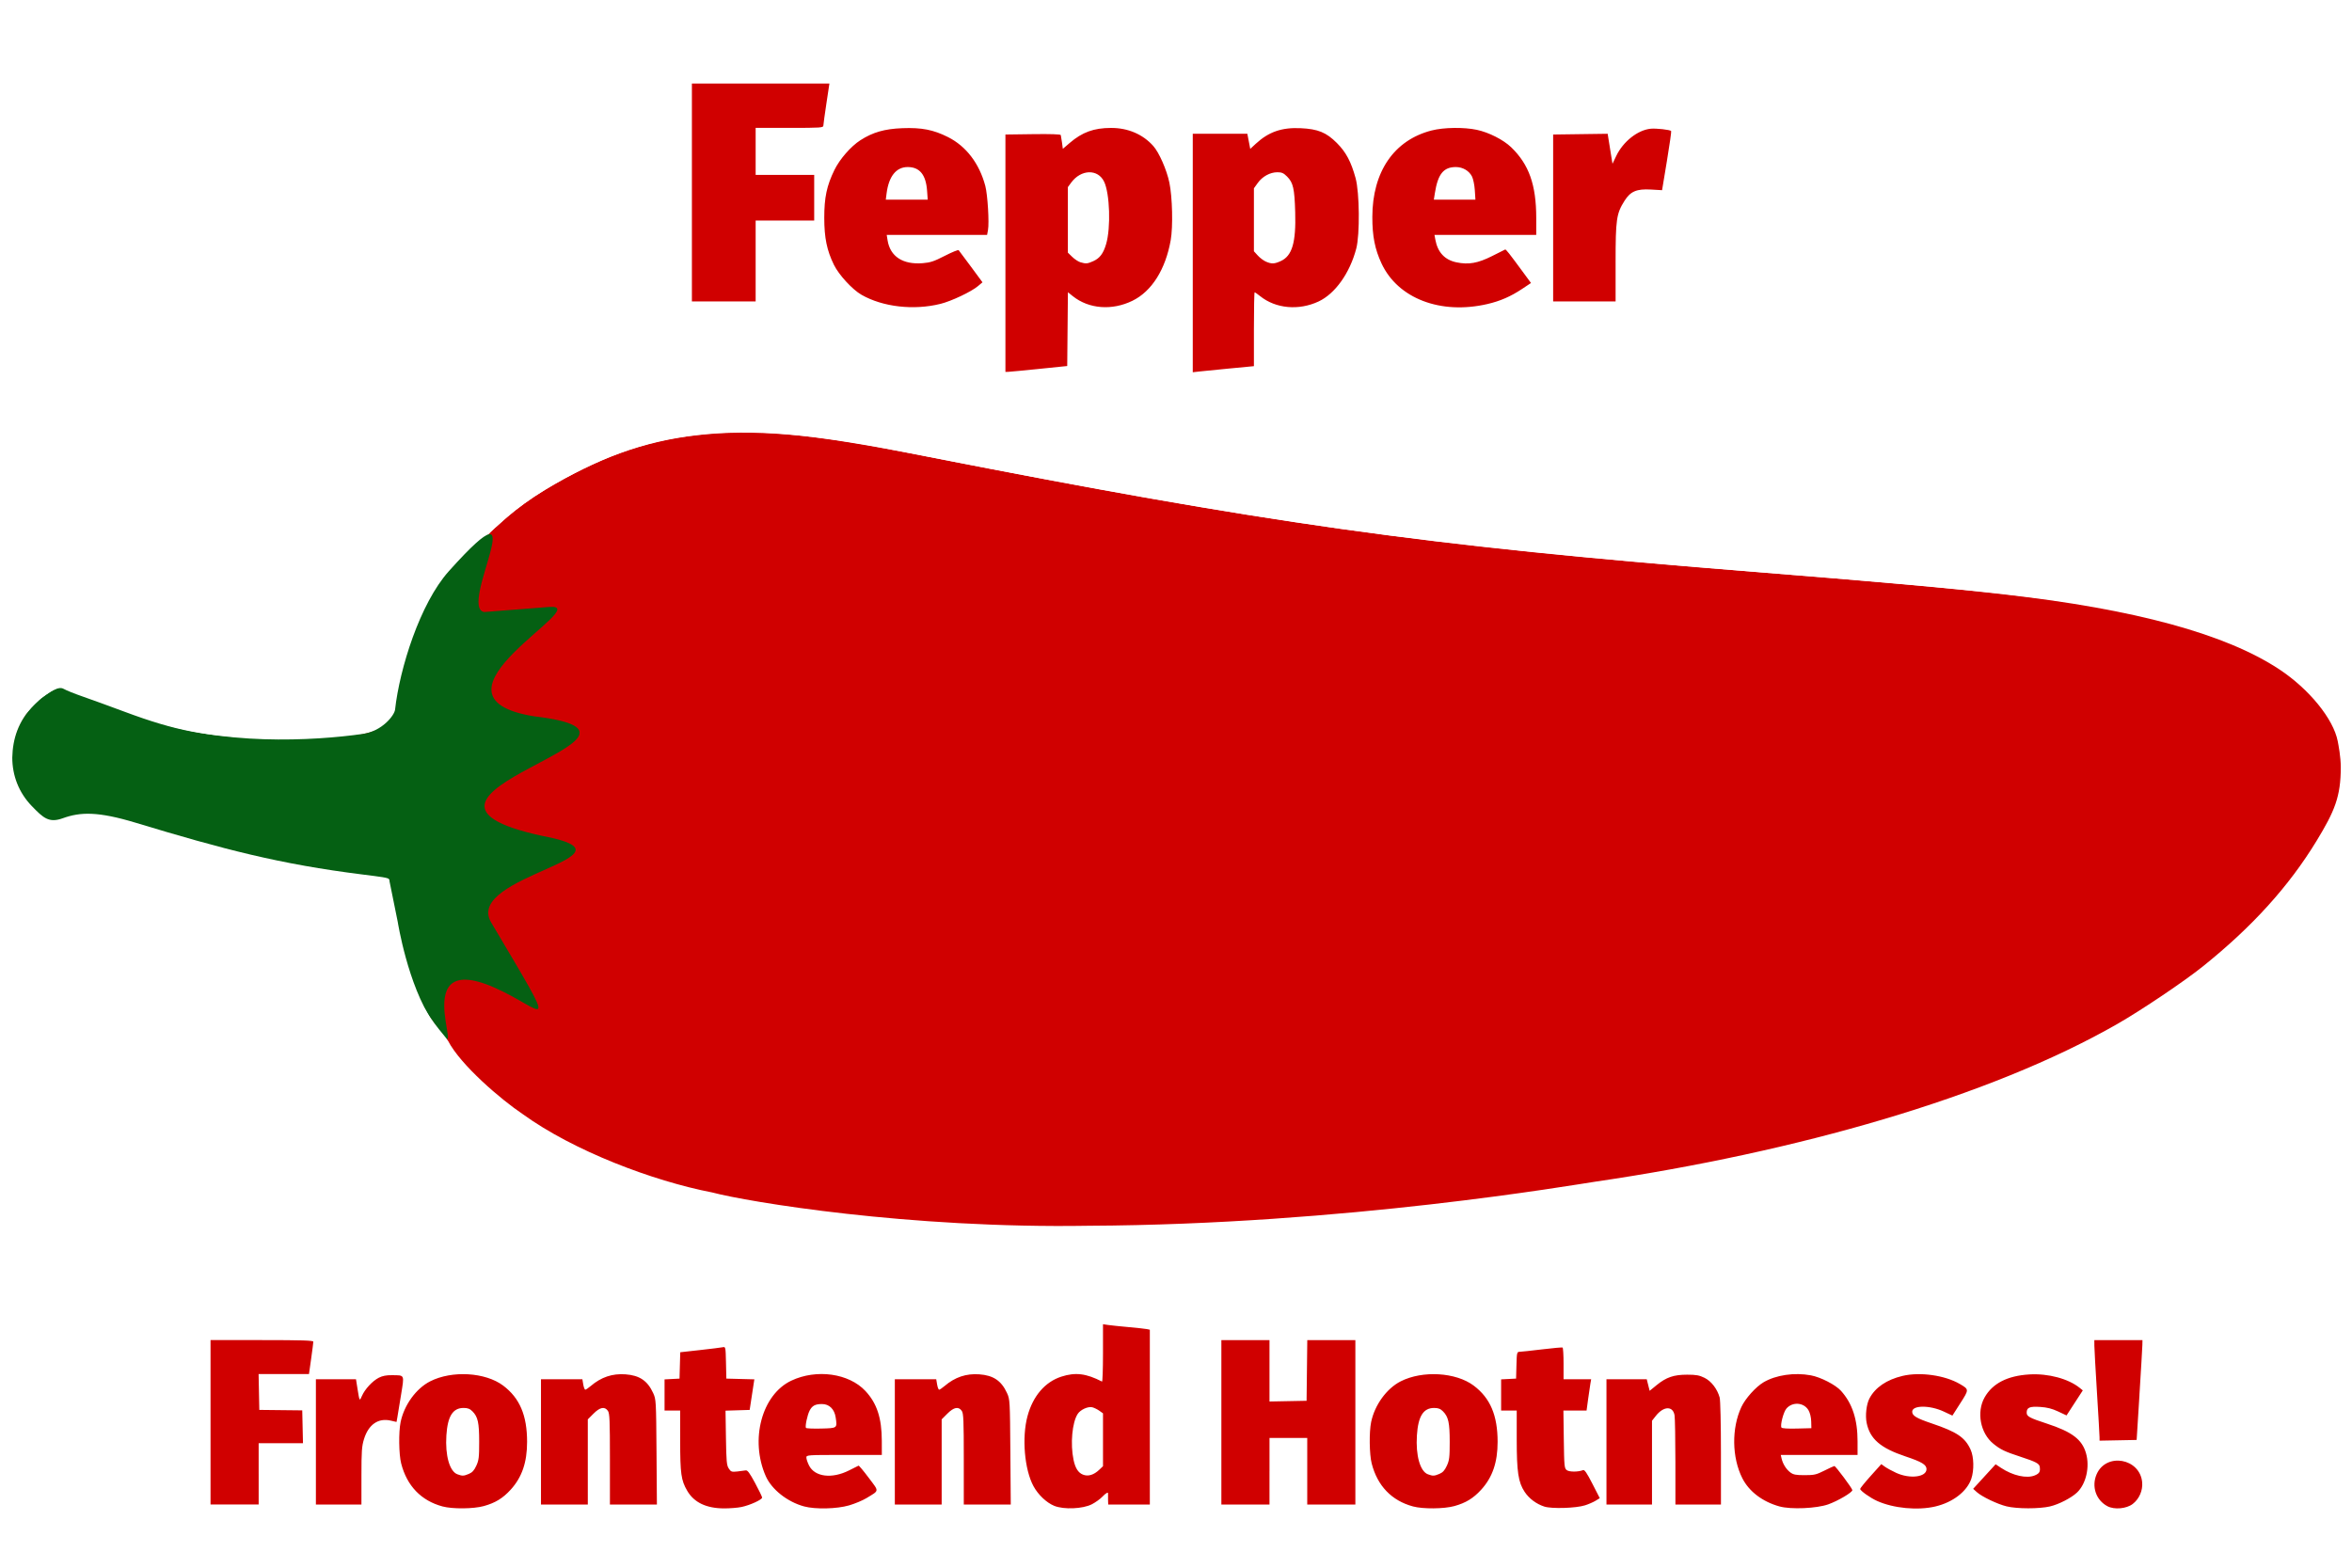
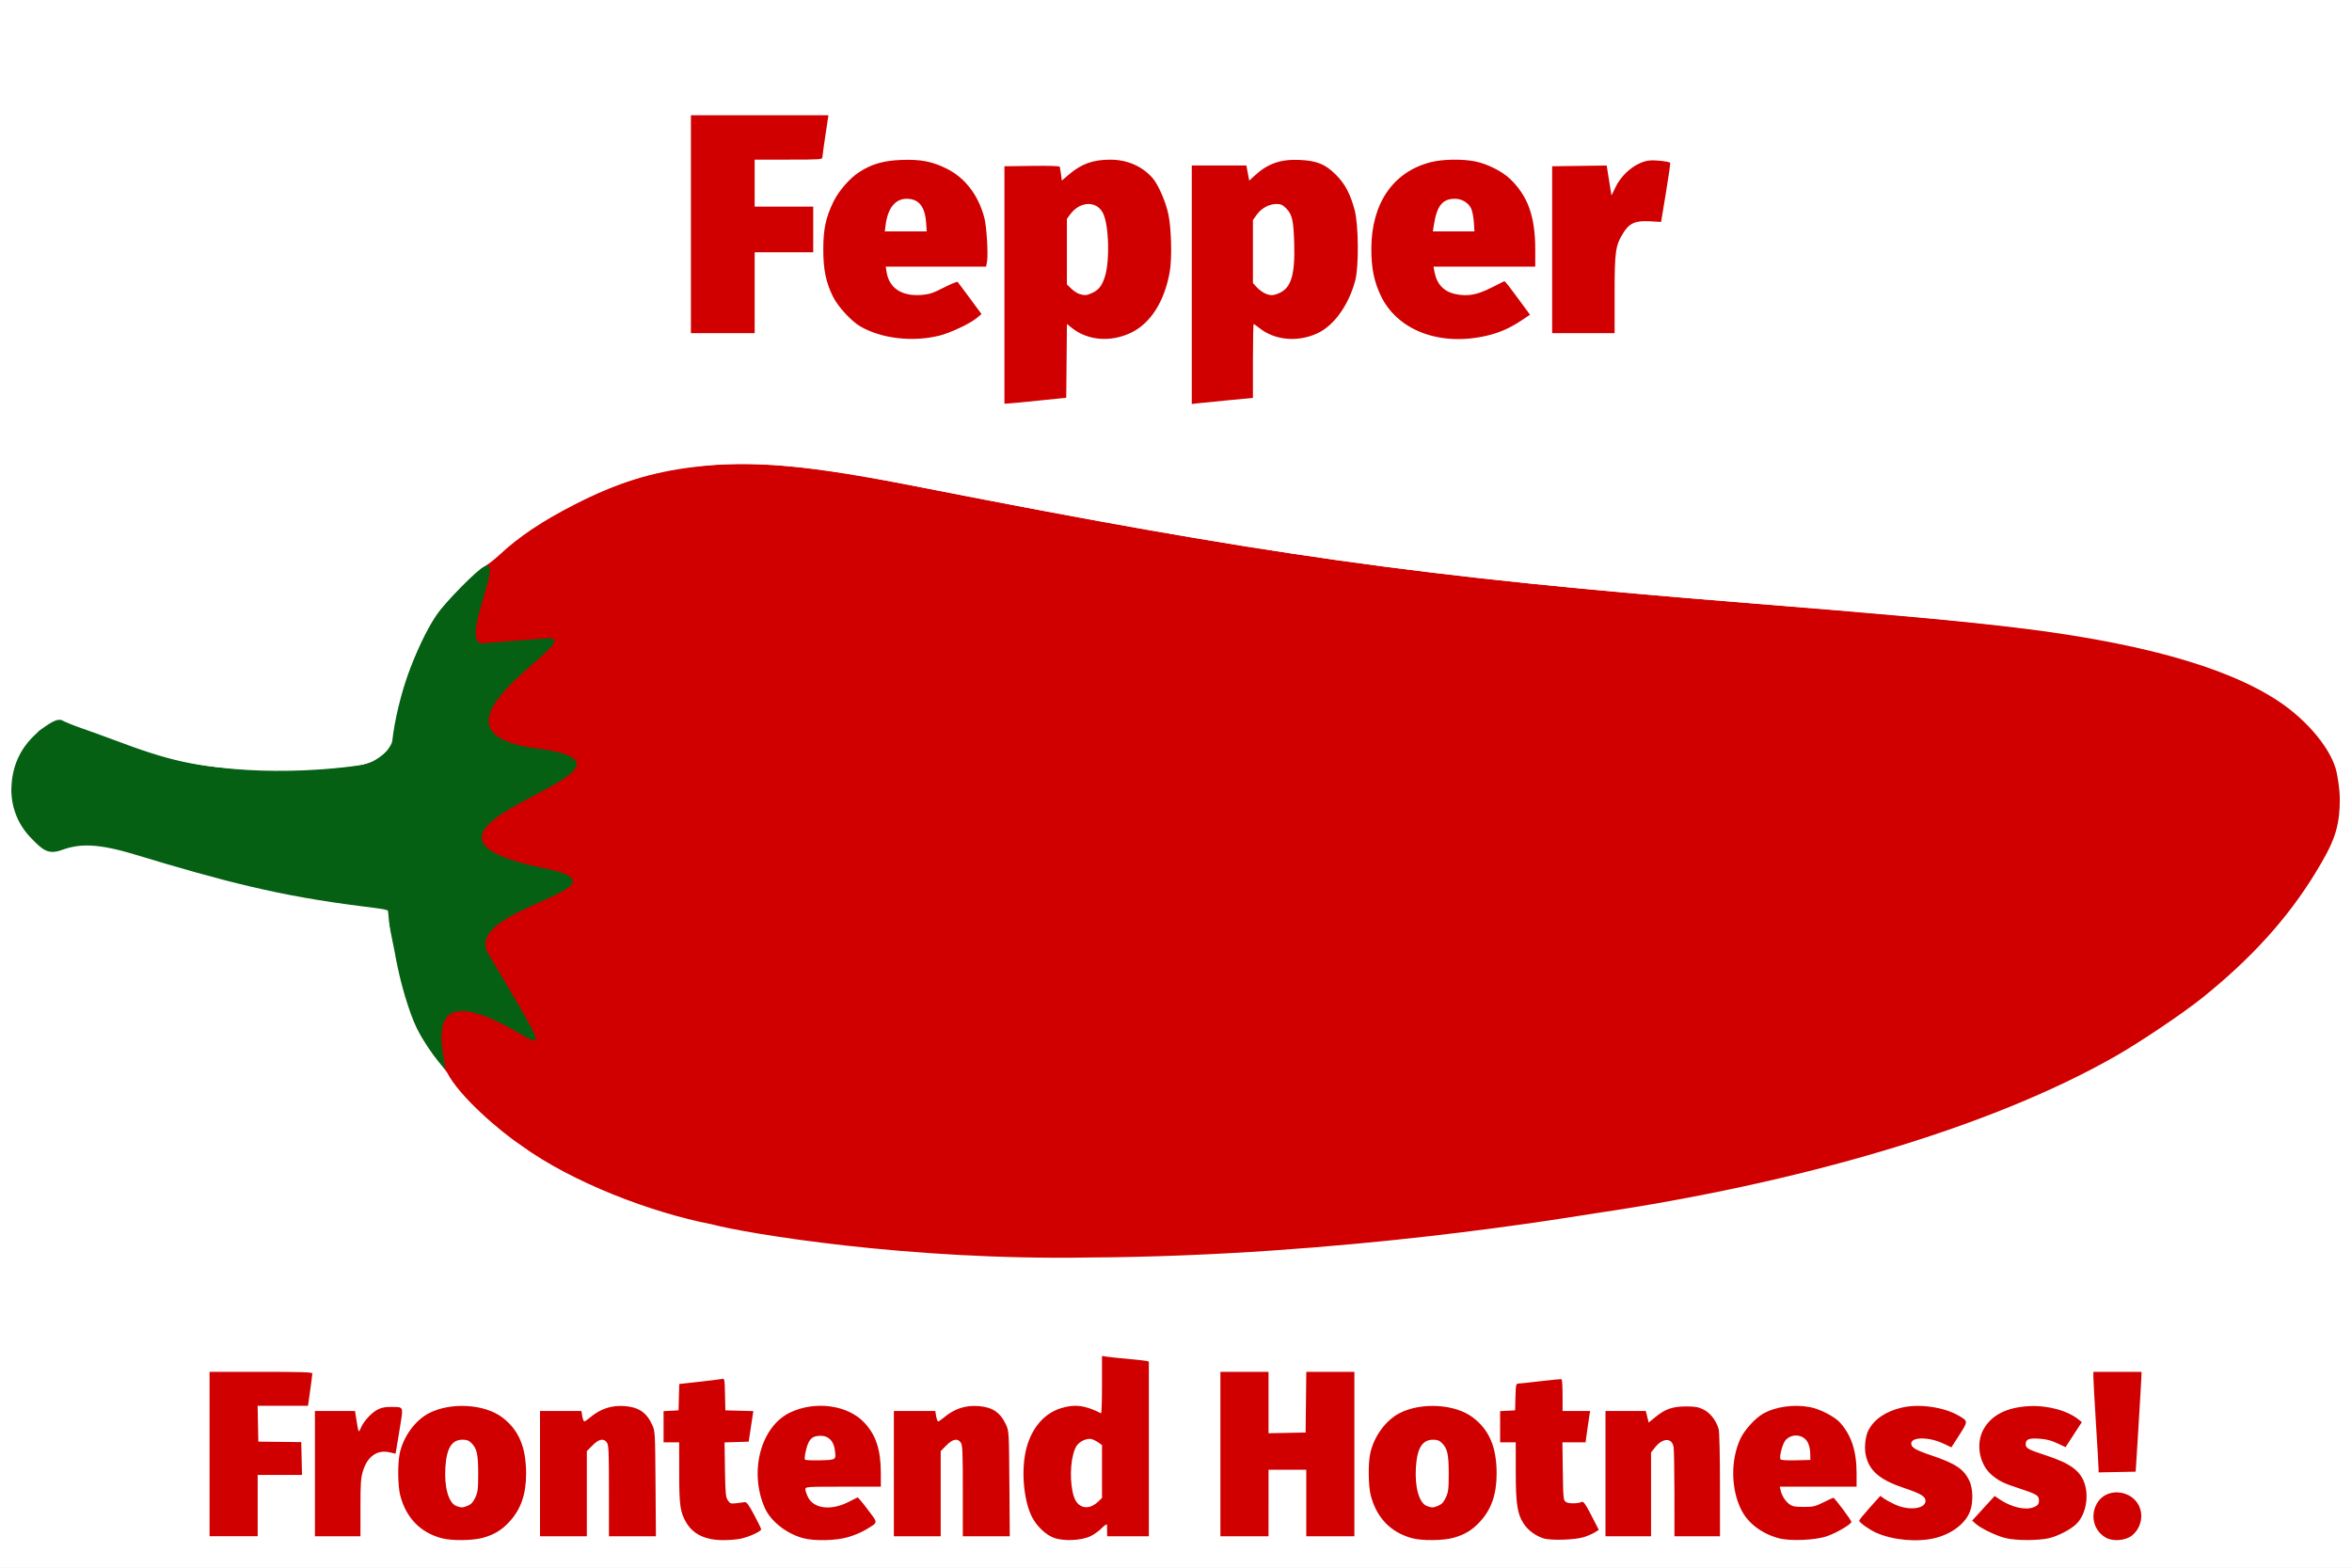
- <svg xmlns="http://www.w3.org/2000/svg" id="svg3553" width="300" height="200" viewBox="0 0 300 200">
-   <defs id="defs18" />
-   <rect style="fill:#d00000;fill-rule:evenodd;stroke:#000000;stroke-width:1px;stroke-linecap:butt;stroke-linejoin:miter;stroke-opacity:1;fill-opacity:1" id="rect3582" width="299" height="188.35" x="0.485" y="6.311" />
-   <path style="fill:#ffffff" d="m 0,104 0,-50 150,0 150,0 0,50 0.109,49.891 -170.505,3.755 L 0,154 Z m 195.692,50.56 c 50.145,-5.021 89.101,-27.439 100.961,-47.395 2.088,-3.513 2.791,-5.226 2.791,-9.166 0,-4.053 -0.606,-5.337 -2.565,-7.852 C 293.241,85.48 286.914,82.059 277.274,79.547 266.546,76.752 257.297,75.609 224.416,73.011 181.441,69.617 162.183,66.898 114.156,57.445 93.602,53.399 82.483,54.653 69.561,62.473 c -7.442,4.504 -12.756,11.004 -16.183,19.797 -1.501,3.849 -2.728,7.559 -2.728,8.243 0,2.691 -4.939,3.987 -15.195,3.987 -8.632,0 -11.48,-0.436 -19.263,-2.949 C 7.373,88.704 6.964,88.66 4.329,90.272 c -4.288,2.624 -4.859,9.406 -1.093,13 1.723,1.645 2.566,1.818 5.065,1.041 2.348,-0.73 4.491,-0.437 9.888,1.35 6.591,2.183 17.331,4.49 27.439,5.895 l 4.719,0.656 1.386,6.906 c 3.43,17.089 14.278,35.19 34.568,38.035 22.109,3.1 96.628,-1.317 109.391,-2.595 z" id="path3563" />
-   <g id="layer2" transform="matrix(0.9820067,0,0,1,1.624909,100)" style="display:inline">
-     <g transform="matrix(0.7630778,0,0,1,-48.20587,-950.2357)" id="layer1" style="fill:#056013;fill-opacity:1">
-       <path id="path4221" d="m 134.662,980.556 c -4.253,-4.666 -5.955,-12.705 -5.955,-12.705 l -1.465,-5.423 -7.676,-0.837 c -14.531,-1.585 -26.623,-4.075 -34.755,-5.993 -5.905,-1.393 -9.294,-1.733 -11.503,-0.938 -4.509,1.622 -8.277,-1.599 -9.86,-5.363 -1.143,-2.719 -0.614,-3.82 0.638,-6.241 1.412,-2.73 7.004,-6.021 8.578,-5.048 0.416,0.257 1.545,0.648 2.51,0.87 0.965,0.221 5.804,1.568 10.754,2.993 12.438,3.581 28.554,2.876 36.847,1.995 3.272,-0.347 5.368,-2.369 5.477,-3.104 0.768,-5.197 4.227,-13.537 9.14,-17.647 15.51,-12.977 1.293,4.814 6.108,5.208 0,0 -6.769,0.373 10.989,-0.657 8.175,-0.474 -23.457,11.437 -2.563,13.955 27.733,2.473 -30.426,10.106 1.344,15.249 18.235,2.579 -13.403,5.052 -8.669,11.038 12.23,15.464 9.005,11.079 0.475,8.292 -16.068,-5.251 -2.81,12.697 -10.414,4.355 z" style="fill:#056013;fill-opacity:1" />
-     </g>
+ <svg xmlns="http://www.w3.org/2000/svg" width="300" height="200" viewBox="0 0 300 200">
+   <rect style="display:inline;fill:#d00000;fill-opacity:1;fill-rule:evenodd;stroke:#000000;stroke-width:1px;stroke-linecap:butt;stroke-linejoin:miter;stroke-opacity:1" id="rect3582" width="299" height="188.35" x="0.126" y="10.311" />
+   <path style="display:inline;fill:#ffffff" d="M -0.359,108 V 58 h 150 150 v 50 l 0.109,49.891 -170.505,3.755 L -0.359,158 Z m 195.692,50.56 c 50.145,-5.021 89.101,-27.439 100.961,-47.395 2.088,-3.513 2.791,-5.226 2.791,-9.166 0,-4.053 -0.606,-5.337 -2.565,-7.852 C 292.882,89.48 286.555,86.059 276.915,83.547 266.187,80.752 256.938,79.609 224.057,77.011 181.082,73.617 161.824,70.898 113.797,61.445 93.243,57.399 82.124,58.653 69.202,66.473 c -7.442,4.504 -12.756,11.004 -16.183,19.797 -1.501,3.849 -2.728,7.559 -2.728,8.243 0,2.691 -4.939,3.987 -15.195,3.987 -8.632,0 -11.48,-0.436 -19.263,-2.949 C 7.014,92.704 6.605,92.66 3.97,94.272 c -4.288,2.624 -4.859,9.406 -1.093,13 1.723,1.645 2.566,1.818 5.065,1.041 2.348,-0.73 4.491,-0.437 9.888,1.35 6.591,2.183 17.331,4.49 27.439,5.895 l 4.719,0.656 1.386,6.906 c 3.43,17.089 14.278,35.19 34.568,38.035 22.109,3.1 96.628,-1.317 109.391,-2.595 z" id="path3346" />
+   <g id="layer1" transform="matrix(0.9820067,0,0,1,1.624909,100)" style="display:inline">
+     <path id="path3563" d="m 54.187,34.32 c -3.245,-4.666 -4.544,-12.705 -4.544,-12.705 l -1.118,-5.423 -5.858,-0.837 C 31.579,13.771 22.352,11.281 16.147,9.363 c -4.506,-1.393 -7.092,-1.733 -8.778,-0.938 -3.441,1.622 -6.316,-1.599 -7.524,-5.363 -0.872,-2.719 -0.468,-3.82 0.487,-6.241 1.077,-2.73 5.345,-6.021 6.546,-5.048 0.317,0.257 1.179,0.648 1.915,0.87 0.736,0.221 4.429,1.568 8.206,2.993 9.491,3.581 21.789,2.876 28.117,1.995 2.497,-0.347 4.096,-2.369 4.179,-3.104 0.586,-5.197 3.225,-13.537 6.974,-17.647 11.835,-12.977 0.987,4.814 4.661,5.208 0,0 -5.165,0.373 8.386,-0.657 6.238,-0.474 -17.899,11.437 -1.956,13.955 21.163,2.473 -23.218,10.106 1.025,15.249 13.915,2.579 -10.227,5.052 -6.615,11.038 9.332,15.464 6.871,11.079 0.363,8.292 -12.261,-5.251 -2.144,12.697 -7.947,4.355 z" style="fill:#056013;fill-opacity:1;stroke-width:0.874" />
  </g>
-   <g id="layer4" style="display:inline" transform="matrix(0.9962548,0,0,0.9949823,0.3000495,99.60089)">
-     <g id="g3455">
-       <g id="g3448">
-         <g id="g4268" clip-path="url(#clipPath4284)" transform="translate(0,-46)">
-           <g id="g4263">
-             <g id="g3444">
-               <g transform="translate(0,-0.05)" id="g3441">
-                 <path id="path3346" d="m -1.345,55.845 -0.077,-110.705 168.745,0.078 135.809,0.19 -0.075,104.825 -0.095,98.664 -139.998,0.081 -163.846,-0.081 z M 61.656,139.051 c 1.461,-0.407 2.422,-0.996 3.427,-2.1 1.442,-1.585 2.099,-3.502 2.099,-6.126 1.8e-5,-3.397 -0.94,-5.616 -3.055,-7.212 -2.278,-1.72 -6.564,-1.973 -9.353,-0.553 -1.798,0.916 -3.329,3.027 -3.784,5.222 -0.267,1.286 -0.229,4.138 0.071,5.31 0.734,2.871 2.556,4.769 5.286,5.508 1.285,0.348 3.976,0.323 5.31,-0.048 z m -3.391,-4.069 c -1.003,-0.368 -1.583,-2.41 -1.416,-4.99 0.158,-2.455 0.823,-3.518 2.201,-3.518 0.536,0 0.808,0.104 1.135,0.433 0.699,0.703 0.864,1.447 0.864,3.917 0,1.977 -0.046,2.359 -0.368,3.059 -0.274,0.596 -0.517,0.863 -0.952,1.046 -0.664,0.279 -0.832,0.285 -1.463,0.053 z m 36.38,4.189 c 1.085,-0.229 2.632,-0.939 2.629,-1.206 -0.002,-0.108 -0.407,-0.95 -0.903,-1.87 -0.7,-1.3 -0.968,-1.66 -1.205,-1.614 -0.168,0.033 -0.655,0.096 -1.082,0.141 -0.709,0.074 -0.804,0.04 -1.083,-0.386 -0.266,-0.408 -0.312,-0.912 -0.359,-3.941 l -0.054,-3.473 1.546,-0.048 1.546,-0.048 0.203,-1.338 c 0.112,-0.736 0.246,-1.618 0.299,-1.96 l 0.096,-0.622 -1.792,-0.047 -1.792,-0.047 -0.047,-2.051 c -0.046,-2.021 -0.052,-2.05 -0.416,-1.972 -0.203,0.043 -1.51,0.206 -2.904,0.361 l -2.535,0.282 -0.047,1.69 -0.047,1.69 -0.958,0.05 -0.958,0.05 0,1.999 0,1.999 0.999,0 0.999,0 0.002,3.89 c 0.002,4.216 0.121,5.054 0.903,6.396 0.874,1.499 2.436,2.247 4.708,2.257 0.751,0.003 1.763,-0.078 2.249,-0.181 z m 13.758,-0.202 c 0.735,-0.214 1.737,-0.633 2.226,-0.932 1.683,-1.028 1.656,-0.785 0.295,-2.603 -0.662,-0.885 -1.249,-1.587 -1.304,-1.561 -0.055,0.026 -0.602,0.301 -1.216,0.61 -2.193,1.105 -4.377,0.839 -5.12,-0.625 -0.189,-0.372 -0.344,-0.83 -0.344,-1.018 0,-0.336 0.08,-0.341 4.83,-0.341 l 4.83,0 -0.003,-1.799 c -0.005,-2.928 -0.623,-4.818 -2.096,-6.4 -2.114,-2.27 -6.269,-2.85 -9.49,-1.326 -3.777,1.788 -5.325,7.581 -3.271,12.244 0.753,1.709 2.769,3.303 4.911,3.882 1.436,0.388 4.179,0.326 5.75,-0.131 z m -5.519,-9.94 c -0.126,-0.205 0.18,-1.652 0.469,-2.212 0.326,-0.634 0.721,-0.844 1.588,-0.844 0.928,0 1.59,0.647 1.749,1.71 0.209,1.399 0.235,1.379 -1.864,1.433 -1.022,0.026 -1.896,-0.013 -1.941,-0.086 z m 36.617,9.79 c 0.458,-0.239 1.053,-0.667 1.322,-0.952 0.467,-0.494 0.783,-0.661 0.74,-0.392 -0.011,0.069 -0.011,0.408 0,0.753 l 0.02,0.627 2.665,0 2.665,0 0,-11.206 0,-11.206 -0.375,-0.079 c -0.206,-0.043 -1.274,-0.16 -2.374,-0.259 -1.099,-0.099 -2.28,-0.222 -2.623,-0.274 l -0.625,-0.094 0,3.709 c 0,2.04 -0.056,3.68 -0.125,3.645 -2.031,-1.045 -3.408,-1.213 -5.202,-0.634 -2.089,0.675 -3.641,2.485 -4.337,5.058 -0.742,2.744 -0.392,6.855 0.765,8.991 0.596,1.101 1.677,2.124 2.663,2.522 1.232,0.497 3.667,0.391 4.82,-0.21 z m -1.166,-3.802 c -0.6,-0.247 -0.97,-0.836 -1.191,-1.895 -0.427,-2.046 -0.177,-4.793 0.534,-5.884 0.356,-0.546 1.326,-0.987 1.869,-0.85 0.239,0.06 0.644,0.26 0.902,0.444 l 0.468,0.335 0,3.387 0,3.387 -0.458,0.439 c -0.723,0.693 -1.454,0.912 -2.124,0.637 z m 47.578,4.035 c 1.461,-0.407 2.422,-0.996 3.427,-2.1 1.442,-1.585 2.099,-3.502 2.099,-6.126 5e-5,-3.397 -0.939,-5.616 -3.055,-7.212 -2.278,-1.72 -6.564,-1.973 -9.354,-0.553 -1.798,0.916 -3.329,3.027 -3.784,5.222 -0.267,1.286 -0.229,4.138 0.071,5.31 0.734,2.871 2.557,4.769 5.286,5.508 1.285,0.348 3.976,0.323 5.31,-0.048 z m -3.391,-4.069 c -1.003,-0.368 -1.583,-2.41 -1.416,-4.99 0.158,-2.455 0.823,-3.518 2.201,-3.518 0.536,0 0.808,0.104 1.135,0.433 0.699,0.703 0.864,1.447 0.864,3.917 0,1.977 -0.046,2.359 -0.368,3.059 -0.274,0.596 -0.517,0.863 -0.952,1.046 -0.664,0.279 -0.832,0.285 -1.463,0.053 z m 20.106,3.978 c 0.458,-0.147 1.071,-0.414 1.362,-0.594 l 0.529,-0.327 -0.945,-1.849 c -0.707,-1.383 -1.008,-1.823 -1.195,-1.747 -0.601,0.247 -1.757,0.25 -2.082,0.006 -0.313,-0.235 -0.336,-0.478 -0.384,-3.945 l -0.051,-3.695 1.483,0 1.483,0 0.198,-1.464 c 0.109,-0.805 0.241,-1.709 0.294,-2.008 l 0.096,-0.544 -1.767,0 -1.767,0 0,-1.998 c 0,-1.099 -0.056,-2.029 -0.125,-2.067 -0.069,-0.038 -1.249,0.067 -2.623,0.234 -1.374,0.167 -2.664,0.306 -2.867,0.31 -0.353,0.008 -0.371,0.08 -0.416,1.722 l -0.047,1.715 -0.958,0.05 -0.958,0.05 0,1.999 0,1.999 0.999,0 0.999,0 0,3.69 c 0,4.175 0.199,5.501 1.011,6.732 0.567,0.86 1.488,1.551 2.516,1.888 0.937,0.307 4.062,0.212 5.218,-0.159 z m 31.15,-0.129 c 1.244,-0.444 3.079,-1.529 3.079,-1.82 0,-0.213 -2.144,-3.091 -2.302,-3.091 -0.062,9e-5 -0.636,0.264 -1.275,0.586 -1.045,0.526 -1.3,0.585 -2.528,0.585 -1.128,0 -1.447,-0.061 -1.836,-0.352 -0.523,-0.392 -0.959,-1.084 -1.12,-1.781 l -0.106,-0.46 4.917,0 4.917,0 0,-1.73 c 0,-2.829 -0.669,-4.875 -2.121,-6.49 -0.693,-0.771 -2.598,-1.752 -3.856,-1.986 -2.103,-0.392 -4.474,-0.045 -6.055,0.886 -0.993,0.584 -2.336,2.083 -2.844,3.172 -1.269,2.724 -1.219,6.474 0.122,9.133 0.859,1.702 2.588,3.016 4.76,3.618 1.464,0.405 4.755,0.264 6.248,-0.269 z m -5.997,-9.844 c -0.186,-0.302 0.258,-2.003 0.636,-2.438 0.788,-0.905 2.242,-0.79 2.83,0.225 0.19,0.328 0.328,0.903 0.341,1.422 l 0.022,0.872 -1.861,0.047 c -1.166,0.03 -1.901,-0.018 -1.968,-0.128 z m 19.721,10.113 c 2.228,-0.528 4.033,-1.924 4.584,-3.546 0.373,-1.099 0.335,-2.796 -0.084,-3.725 -0.709,-1.574 -1.752,-2.282 -4.968,-3.368 -1.973,-0.666 -2.515,-0.991 -2.515,-1.504 0,-0.852 2.258,-0.861 4.056,-0.016 l 1.091,0.513 1.016,-1.591 c 1.129,-1.768 1.129,-1.76 -0.056,-2.457 -1.907,-1.122 -5.093,-1.575 -7.339,-1.043 -2.041,0.483 -3.507,1.485 -4.246,2.9 -0.386,0.739 -0.549,2.184 -0.353,3.131 0.425,2.056 1.774,3.222 4.962,4.289 2.096,0.701 2.701,1.067 2.701,1.631 0,1.03 -2.12,1.293 -3.881,0.482 -0.531,-0.245 -1.178,-0.597 -1.438,-0.782 l -0.471,-0.337 -1.352,1.508 c -0.744,0.83 -1.352,1.581 -1.352,1.669 0,0.23 1.284,1.145 2.165,1.542 2.108,0.95 5.212,1.243 7.48,0.706 z m 14.666,-0.004 c 1.099,-0.251 2.705,-1.076 3.441,-1.767 1.171,-1.1 1.673,-3.287 1.16,-5.06 -0.511,-1.765 -1.795,-2.736 -5.011,-3.789 -2.229,-0.73 -2.582,-0.922 -2.582,-1.404 0,-0.661 0.377,-0.821 1.728,-0.734 0.896,0.058 1.513,0.215 2.3,0.584 l 1.075,0.506 1.041,-1.606 1.041,-1.606 -0.385,-0.313 c -1.454,-1.182 -4.039,-1.877 -6.451,-1.732 -2.823,0.169 -4.729,1.152 -5.745,2.962 -1.047,1.866 -0.535,4.571 1.119,5.917 0.938,0.763 1.457,1.011 3.564,1.702 1.879,0.616 2.326,0.852 2.384,1.256 0.091,0.633 -0.037,0.86 -0.622,1.106 -1.041,0.437 -2.815,0.043 -4.328,-0.96 l -0.698,-0.463 -1.438,1.574 -1.438,1.574 0.471,0.424 c 0.659,0.592 2.637,1.539 3.814,1.825 1.344,0.326 4.149,0.33 5.562,0.008 z m 10.583,-0.313 c 0.835,-0.639 1.311,-1.739 1.21,-2.794 -0.293,-3.066 -4.592,-3.825 -5.823,-1.029 -0.69,1.566 -0.098,3.333 1.378,4.113 0.883,0.467 2.429,0.328 3.236,-0.29 z m -239.936,-3.86 0,-3.932 2.837,0 2.837,0 -0.047,-2.104 -0.047,-2.104 -2.748,-0.03 -2.748,-0.03 -0.046,-2.3 -0.046,-2.301 3.226,0 3.226,0 0.277,-1.966 c 0.152,-1.081 0.277,-2.06 0.277,-2.175 -1.58e-4,-0.164 -1.427,-0.209 -6.58,-0.209 l -6.579,0 0,10.54 0,10.54 3.081,0 3.081,0 0,-3.932 z m 13.159,0.269 c 0,-3.171 0.044,-3.806 0.328,-4.726 0.577,-1.873 1.824,-2.736 3.42,-2.369 l 0.743,0.171 0.096,-0.52 c 0.053,-0.286 0.267,-1.591 0.476,-2.901 0.436,-2.733 0.519,-2.551 -1.18,-2.575 -0.695,-0.01 -1.197,0.089 -1.66,0.326 -0.806,0.413 -1.786,1.471 -2.155,2.326 -0.31,0.72 -0.312,0.718 -0.572,-0.916 l -0.193,-1.213 -2.567,0 -2.567,0 0,8.031 0,8.031 2.915,0 2.915,0 z m 28.982,-1.796 0,-5.46 0.728,-0.731 c 0.83,-0.834 1.432,-0.951 1.845,-0.359 0.223,0.319 0.259,1.195 0.259,6.19 l 0,5.819 3.007,0 3.007,0 -0.05,-6.734 c -0.049,-6.619 -0.057,-6.748 -0.433,-7.569 -0.72,-1.569 -1.745,-2.26 -3.544,-2.39 -1.684,-0.121 -3.113,0.361 -4.449,1.502 -0.301,0.257 -0.613,0.467 -0.693,0.467 -0.08,0 -0.197,-0.301 -0.259,-0.669 l -0.113,-0.669 -2.65,0 -2.65,0 0,8.031 0,8.031 2.998,0 2.998,0 z m 45.305,0 0,-5.46 0.728,-0.731 c 0.83,-0.834 1.432,-0.951 1.845,-0.359 0.223,0.319 0.259,1.195 0.259,6.19 l 0,5.819 3.007,0 3.007,0 -0.051,-6.734 c -0.05,-6.619 -0.057,-6.748 -0.433,-7.569 -0.72,-1.569 -1.745,-2.26 -3.544,-2.39 -1.684,-0.121 -3.113,0.361 -4.449,1.502 -0.301,0.257 -0.613,0.467 -0.693,0.467 -0.081,0 -0.197,-0.301 -0.259,-0.669 l -0.113,-0.669 -2.65,0 -2.65,0 0,8.031 0,8.031 2.998,0 2.998,0 z m 41.974,1.193 0,-4.266 2.415,0 2.415,0 0,4.266 0,4.266 3.081,0 3.081,0 0,-10.54 0,-10.54 -3.078,0 -3.078,0 -0.045,3.89 -0.045,3.89 -2.374,0.046 -2.374,0.046 0,-3.936 0,-3.936 -3.081,0 -3.081,0 0,10.54 0,10.54 3.081,0 3.081,0 0,-4.266 z m 48.97,-1.105 0,-5.372 0.497,-0.63 c 0.995,-1.262 2.189,-1.292 2.392,-0.06 0.058,0.353 0.106,3.07 0.107,6.038 l 0.002,5.396 2.915,0 2.915,0 -0.002,-6.567 c 0,-3.781 -0.07,-6.818 -0.164,-7.158 -0.302,-1.094 -1.07,-2.092 -1.939,-2.522 -0.662,-0.327 -1.069,-0.401 -2.226,-0.401 -1.718,0 -2.67,0.328 -3.917,1.348 l -0.88,0.72 -0.186,-0.741 -0.186,-0.741 -2.579,0 -2.579,0 0,8.031 0,8.031 2.915,0 2.915,0 0,-5.372 z m 62.407,-8.682 c 0.199,-3.175 0.368,-6.054 0.375,-6.4 l 0.013,-0.627 -3.081,0 -3.081,0 0.003,0.711 c 0.003,0.391 0.15,3.083 0.331,5.981 0.181,2.899 0.33,5.479 0.331,5.735 l 0.003,0.465 2.374,-0.046 2.374,-0.046 0.362,-5.772 z M 204.111,97.437 c 25.515,-3.768 50.301,-10.792 66.726,-20.229 3.075,-1.767 8.496,-5.423 10.884,-7.34 6.321,-5.076 11.004,-10.251 14.56,-16.089 2.34,-3.842 3.107,-5.699 3.109,-9.441 0,-1.38 -0.294,-2.852 -0.391,-3.358 -0.552,-2.858 -3.669,-6.691 -7.501,-9.223 -6.842,-4.52 -18.408,-7.681 -35.067,-9.583 C 249.013,21.328 241.181,20.623 221.866,19.063 181.833,15.83 161.245,12.931 118.513,4.51 103.05,1.462 96.304,0.839 88.681,1.753 83.24,2.406 78.81,3.796 73.458,6.533 c -4.213,2.154 -7.184,4.146 -9.729,6.523 -0.65,0.607 -1.481,1.241 -1.848,1.41 -0.94,0.432 -5.145,4.705 -6.242,6.344 -2.481,3.704 -5.765,12.584 -5.765,15.811 0,1.212 -0.69,1.938 -2.356,2.764 -1.71,0.848 -7.717,1.363 -14.036,1.205 C 26.14,40.405 22.217,39.661 15.66,37.211 13.782,36.509 11.383,35.636 10.33,35.271 9.277,34.906 8.167,34.46 7.864,34.28 7.121,33.84 5.95,34.795 4.883,35.535 l -0.858,0.826 c -2.009,2.036 -2.705,4.366 -2.754,6.726 0.003,2.27 0.806,4.462 2.499,6.213 1.481,1.532 2.188,2.207 3.978,1.559 2.231,-0.808 4.476,-0.889 9.333,0.583 11.282,3.421 18.462,5.307 29.02,6.632 2.347,0.295 3.34,0.413 3.399,0.609 0.042,0.14 0.1,1.825 0.473,3.711 1.188,6.007 0.917,6.475 2.431,9.763 2.102,4.566 4.058,6.284 4.667,7.256 1.588,3.082 6.777,7.529 9.563,9.393 6.479,4.693 16.592,8.552 24.263,10.041 4.546,1.205 25.183,4.654 48.195,4.266 32.77,-0.151 62.097,-5.244 65.021,-5.679 z m -71.356,-104.193 3.581,-0.366 0.044,-4.731 0.044,-4.731 0.622,0.5 c 2.048,1.646 5.023,1.878 7.644,0.594 2.466,-1.207 4.235,-4.017 4.896,-7.775 0.302,-1.718 0.215,-5.505 -0.169,-7.362 -0.342,-1.651 -1.314,-3.867 -2.067,-4.712 -1.342,-1.505 -3.245,-2.318 -5.411,-2.311 -2.208,0.007 -3.675,0.543 -5.298,1.936 l -0.867,0.744 -0.106,-0.798 c -0.059,-0.439 -0.129,-0.874 -0.156,-0.966 -0.032,-0.107 -1.325,-0.15 -3.569,-0.119 l -3.519,0.048 0,15.219 0,15.219 0.375,-0.011 c 0.206,-0.006 1.986,-0.176 3.956,-0.377 z m 5.262,-13.673 c -0.266,-0.08 -0.735,-0.389 -1.041,-0.688 l -0.557,-0.542 0,-4.201 0,-4.201 0.423,-0.576 c 1.262,-1.719 3.421,-1.78 4.217,-0.121 0.731,1.525 0.872,5.916 0.257,8 -0.357,1.209 -0.804,1.806 -1.632,2.184 -0.751,0.342 -0.95,0.36 -1.667,0.145 z m 19.098,13.624 3.123,-0.299 0,-4.735 c 0,-2.604 0.042,-4.735 0.093,-4.735 0.051,0 0.37,0.222 0.708,0.494 1.99,1.6 4.934,1.87 7.472,0.685 2.122,-0.991 4.006,-3.637 4.83,-6.784 0.473,-1.809 0.422,-7.177 -0.085,-9.035 -0.577,-2.11 -1.224,-3.327 -2.396,-4.503 -1.356,-1.361 -2.414,-1.794 -4.644,-1.9 -2.412,-0.114 -4.09,0.47 -5.744,2.002 l -0.704,0.651 -0.098,-0.509 c -0.054,-0.28 -0.137,-0.716 -0.186,-0.97 l -0.087,-0.46 -3.494,0 -3.494,0 0,15.29 0,15.29 0.791,-0.092 c 0.435,-0.051 2.197,-0.227 3.914,-0.391 z m 4.66,-13.701 c -0.3,-0.131 -0.768,-0.483 -1.041,-0.784 l -0.496,-0.546 0,-4.037 0,-4.037 0.497,-0.69 c 0.602,-0.835 1.58,-1.368 2.511,-1.368 0.558,0 0.794,0.105 1.239,0.552 0.783,0.786 0.951,1.524 1.039,4.566 0.113,3.904 -0.391,5.608 -1.855,6.275 -0.814,0.371 -1.169,0.384 -1.893,0.068 z m -41.679,5.418 c 1.417,-0.353 3.965,-1.561 4.819,-2.285 l 0.572,-0.484 -1.467,-1.994 c -0.807,-1.097 -1.519,-2.052 -1.583,-2.123 -0.064,-0.071 -0.861,0.254 -1.77,0.721 -1.38,0.71 -1.848,0.866 -2.828,0.945 -2.549,0.206 -4.173,-0.855 -4.505,-2.942 l -0.109,-0.687 6.426,0 6.426,0 0.114,-0.61 c 0.174,-0.932 -0.044,-4.535 -0.343,-5.664 -0.763,-2.881 -2.454,-5.098 -4.778,-6.267 -1.877,-0.944 -3.379,-1.236 -5.859,-1.139 -2.259,0.088 -3.772,0.524 -5.358,1.545 -1.215,0.781 -2.642,2.419 -3.322,3.811 -0.982,2.011 -1.305,3.539 -1.301,6.149 0.005,2.557 0.332,4.157 1.228,5.998 0.629,1.293 2.366,3.186 3.539,3.859 2.718,1.56 6.682,2.017 10.1,1.165 z m -6.888,-14.16 c 0.279,-2.197 1.231,-3.389 2.707,-3.387 1.53,8.93e-4 2.333,0.987 2.479,3.047 l 0.081,1.135 -2.684,0 -2.684,0 0.101,-0.795 z m 76.929,14.177 c 1.64,-0.381 2.986,-0.97 4.454,-1.949 l 1.122,-0.749 -0.943,-1.285 c -1.865,-2.541 -2.268,-3.053 -2.367,-3.006 -0.055,0.026 -0.813,0.406 -1.683,0.845 -1.816,0.915 -2.998,1.122 -4.552,0.798 -1.495,-0.312 -2.401,-1.283 -2.698,-2.892 l -0.116,-0.627 6.515,0 6.515,0 0,-2.16 c 0,-4.251 -0.927,-6.873 -3.211,-9.077 -0.991,-0.957 -2.86,-1.908 -4.389,-2.233 -1.669,-0.355 -4.233,-0.319 -5.792,0.081 -4.813,1.236 -7.585,5.288 -7.592,11.095 -0.003,2.458 0.326,4.125 1.173,5.948 2.094,4.502 7.566,6.604 13.565,5.211 z m -6.728,-14.235 c 0.383,-2.431 1.107,-3.33 2.681,-3.329 0.885,8.06e-4 1.687,0.468 2.067,1.205 0.157,0.304 0.32,1.095 0.363,1.764 l 0.078,1.213 -2.662,0 -2.662,0 z m -86.964,8.717 0,-5.187 3.748,0 3.748,0 0,-2.928 0,-2.928 -3.748,0 -3.748,0 0,-3.012 0,-3.012 4.331,0 c 4.011,0 4.331,-0.022 4.338,-0.293 0.004,-0.161 0.18,-1.441 0.391,-2.844 l 0.384,-2.551 -8.803,0 -8.803,0 0,13.97 0,13.97 4.081,0 4.081,0 z m 110.099,0.185 c 0,-5.543 0.104,-6.257 1.151,-7.915 0.757,-1.199 1.547,-1.535 3.358,-1.432 l 1.442,0.083 0.621,-3.754 c 0.342,-2.065 0.586,-3.79 0.543,-3.833 -0.166,-0.167 -1.906,-0.361 -2.618,-0.293 -1.659,0.16 -3.53,1.64 -4.414,3.491 l -0.48,1.004 -0.136,-0.837 c -0.075,-0.46 -0.214,-1.326 -0.309,-1.924 l -0.173,-1.087 -3.49,0.048 -3.49,0.048 0,10.701 0,10.701 3.998,0 3.998,0 0,-5.002 z" style="fill:#ffffff" />
-               </g>
-             </g>
-           </g>
-         </g>
-       </g>
-     </g>
+   <g id="layer2" style="display:inline" transform="matrix(0.9962548,0,0,0.9949823,0.3000495,99.60089)">
+     <path id="path4221" d="M -0.301,-100.103 H 300.827 v 201.009 H -0.301 Z M 61.53,97.072 c 1.461,-0.407 2.422,-0.996 3.427,-2.1 1.442,-1.585 2.099,-3.502 2.099,-6.126 1.8e-5,-3.397 -0.94,-5.616 -3.055,-7.212 -2.278,-1.72 -6.564,-1.973 -9.353,-0.553 -1.798,0.916 -3.329,3.027 -3.784,5.222 -0.267,1.286 -0.229,4.138 0.071,5.31 0.734,2.871 2.556,4.769 5.286,5.508 1.285,0.348 3.976,0.323 5.31,-0.048 z m -3.391,-4.069 c -1.003,-0.368 -1.583,-2.41 -1.416,-4.99 0.158,-2.455 0.823,-3.518 2.201,-3.518 0.536,0 0.808,0.104 1.135,0.433 0.699,0.703 0.864,1.447 0.864,3.917 0,1.977 -0.046,2.359 -0.368,3.059 -0.274,0.596 -0.517,0.863 -0.952,1.046 -0.664,0.279 -0.832,0.285 -1.463,0.053 z m 36.38,4.189 c 1.085,-0.229 2.632,-0.939 2.629,-1.206 -0.002,-0.108 -0.407,-0.95 -0.903,-1.87 -0.7,-1.3 -0.968,-1.66 -1.205,-1.614 -0.168,0.033 -0.655,0.096 -1.082,0.141 -0.709,0.074 -0.804,0.04 -1.083,-0.386 -0.266,-0.408 -0.312,-0.912 -0.359,-3.941 l -0.054,-3.473 1.546,-0.048 1.546,-0.048 0.203,-1.338 c 0.112,-0.736 0.246,-1.618 0.299,-1.96 l 0.096,-0.622 -1.792,-0.047 -1.792,-0.047 -0.047,-2.051 c -0.046,-2.021 -0.052,-2.05 -0.416,-1.972 -0.203,0.043 -1.51,0.206 -2.904,0.361 l -2.535,0.282 -0.047,1.69 -0.047,1.69 -0.958,0.05 -0.958,0.05 v 1.999 1.999 h 0.999 0.999 l 0.002,3.89 c 0.002,4.216 0.121,5.054 0.903,6.396 0.874,1.499 2.436,2.247 4.708,2.257 0.751,0.003 1.763,-0.078 2.249,-0.181 z m 13.758,-0.202 c 0.735,-0.214 1.737,-0.633 2.226,-0.932 1.683,-1.028 1.656,-0.785 0.295,-2.603 -0.662,-0.885 -1.249,-1.587 -1.304,-1.561 -0.055,0.026 -0.602,0.301 -1.216,0.61 -2.193,1.105 -4.377,0.839 -5.12,-0.625 -0.189,-0.372 -0.344,-0.83 -0.344,-1.018 0,-0.336 0.08,-0.341 4.83,-0.341 h 4.83 l -0.003,-1.799 c -0.005,-2.928 -0.623,-4.818 -2.096,-6.4 -2.114,-2.27 -6.269,-2.85 -9.49,-1.326 -3.777,1.788 -5.325,7.581 -3.271,12.244 0.753,1.709 2.769,3.303 4.911,3.882 1.436,0.388 4.179,0.326 5.75,-0.131 z m -5.519,-9.94 c -0.126,-0.205 0.18,-1.652 0.469,-2.212 0.326,-0.634 0.721,-0.844 1.588,-0.844 0.928,0 1.59,0.647 1.749,1.71 0.209,1.399 0.235,1.379 -1.864,1.433 -1.022,0.026 -1.896,-0.013 -1.941,-0.086 z m 36.617,9.79 c 0.458,-0.239 1.053,-0.667 1.322,-0.952 0.467,-0.494 0.783,-0.661 0.74,-0.392 -0.011,0.069 -0.011,0.408 0,0.753 l 0.02,0.627 h 2.665 2.665 v -11.206 -11.206 l -0.375,-0.079 c -0.206,-0.043 -1.274,-0.16 -2.374,-0.259 -1.099,-0.099 -2.28,-0.222 -2.623,-0.274 l -0.625,-0.094 v 3.709 c 0,2.04 -0.056,3.68 -0.125,3.645 -2.031,-1.045 -3.408,-1.213 -5.202,-0.634 -2.089,0.675 -3.641,2.485 -4.337,5.058 -0.742,2.744 -0.392,6.855 0.765,8.991 0.596,1.101 1.677,2.124 2.663,2.522 1.232,0.497 3.667,0.391 4.82,-0.21 z m -1.166,-3.802 c -0.6,-0.247 -0.97,-0.836 -1.191,-1.895 -0.427,-2.046 -0.177,-4.793 0.534,-5.884 0.356,-0.546 1.326,-0.987 1.869,-0.85 0.239,0.06 0.644,0.26 0.902,0.444 l 0.468,0.335 v 3.387 3.387 l -0.458,0.439 c -0.723,0.693 -1.454,0.912 -2.124,0.637 z m 47.578,4.035 c 1.461,-0.407 2.422,-0.996 3.427,-2.1 1.442,-1.585 2.099,-3.502 2.099,-6.126 5e-5,-3.397 -0.939,-5.616 -3.055,-7.212 -2.278,-1.72 -6.564,-1.973 -9.354,-0.553 -1.798,0.916 -3.329,3.027 -3.784,5.222 -0.267,1.286 -0.229,4.138 0.071,5.31 0.734,2.871 2.557,4.769 5.286,5.508 1.285,0.348 3.976,0.323 5.31,-0.048 z m -3.391,-4.069 c -1.003,-0.368 -1.583,-2.41 -1.416,-4.99 0.158,-2.455 0.823,-3.518 2.201,-3.518 0.536,0 0.808,0.104 1.135,0.433 0.699,0.703 0.864,1.447 0.864,3.917 0,1.977 -0.046,2.359 -0.368,3.059 -0.274,0.596 -0.517,0.863 -0.952,1.046 -0.664,0.279 -0.832,0.285 -1.463,0.053 z m 20.106,3.978 c 0.458,-0.147 1.071,-0.414 1.362,-0.594 l 0.529,-0.327 -0.945,-1.849 c -0.707,-1.383 -1.008,-1.823 -1.195,-1.747 -0.601,0.247 -1.757,0.25 -2.082,0.006 -0.313,-0.235 -0.336,-0.478 -0.384,-3.945 l -0.051,-3.695 h 1.483 1.483 l 0.198,-1.464 c 0.109,-0.805 0.241,-1.709 0.294,-2.008 l 0.096,-0.544 h -1.767 -1.767 v -1.998 c 0,-1.099 -0.056,-2.029 -0.125,-2.067 -0.069,-0.038 -1.249,0.067 -2.623,0.234 -1.374,0.167 -2.664,0.306 -2.867,0.31 -0.353,0.008 -0.371,0.08 -0.416,1.722 l -0.047,1.715 -0.958,0.05 -0.958,0.05 v 1.999 1.999 h 0.999 0.999 v 3.69 c 0,4.175 0.199,5.501 1.011,6.732 0.567,0.86 1.488,1.551 2.516,1.888 0.937,0.307 4.062,0.212 5.218,-0.159 z m 31.15,-0.129 c 1.244,-0.444 3.079,-1.529 3.079,-1.82 0,-0.213 -2.144,-3.091 -2.302,-3.091 -0.062,9e-5 -0.636,0.264 -1.275,0.586 -1.045,0.526 -1.3,0.585 -2.528,0.585 -1.128,0 -1.447,-0.061 -1.836,-0.352 -0.523,-0.392 -0.959,-1.084 -1.12,-1.781 l -0.106,-0.46 h 4.917 4.917 v -1.73 c 0,-2.829 -0.669,-4.875 -2.121,-6.49 -0.693,-0.771 -2.598,-1.752 -3.856,-1.986 -2.103,-0.392 -4.474,-0.045 -6.055,0.886 -0.993,0.584 -2.336,2.083 -2.844,3.172 -1.269,2.724 -1.219,6.474 0.122,9.133 0.859,1.702 2.588,3.016 4.76,3.618 1.464,0.405 4.755,0.264 6.248,-0.269 z m -5.997,-9.844 c -0.186,-0.302 0.258,-2.003 0.636,-2.438 0.788,-0.905 2.242,-0.79 2.83,0.225 0.19,0.328 0.328,0.903 0.341,1.422 l 0.022,0.872 -1.861,0.047 c -1.166,0.03 -1.901,-0.018 -1.968,-0.128 z m 19.721,10.113 c 2.228,-0.528 4.033,-1.924 4.584,-3.546 0.373,-1.099 0.335,-2.796 -0.084,-3.725 -0.709,-1.574 -1.752,-2.282 -4.968,-3.368 -1.973,-0.666 -2.515,-0.991 -2.515,-1.504 0,-0.852 2.258,-0.861 4.056,-0.016 l 1.091,0.513 1.016,-1.591 c 1.129,-1.768 1.129,-1.76 -0.056,-2.457 -1.907,-1.122 -5.093,-1.575 -7.339,-1.043 -2.041,0.483 -3.507,1.485 -4.246,2.9 -0.386,0.739 -0.549,2.184 -0.353,3.131 0.425,2.056 1.774,3.222 4.962,4.289 2.096,0.701 2.701,1.067 2.701,1.631 0,1.03 -2.12,1.293 -3.881,0.482 -0.531,-0.245 -1.178,-0.597 -1.438,-0.782 l -0.471,-0.337 -1.352,1.508 c -0.744,0.83 -1.352,1.581 -1.352,1.669 0,0.23 1.284,1.145 2.165,1.542 2.108,0.95 5.212,1.243 7.48,0.706 z m 14.666,-0.004 c 1.099,-0.251 2.705,-1.076 3.441,-1.767 1.171,-1.1 1.673,-3.287 1.16,-5.06 -0.511,-1.765 -1.795,-2.736 -5.011,-3.789 -2.229,-0.73 -2.582,-0.922 -2.582,-1.404 0,-0.661 0.377,-0.821 1.728,-0.734 0.896,0.058 1.513,0.215 2.3,0.584 l 1.075,0.506 1.041,-1.606 1.041,-1.606 -0.385,-0.313 c -1.454,-1.182 -4.039,-1.877 -6.451,-1.732 -2.823,0.169 -4.729,1.152 -5.745,2.962 -1.047,1.866 -0.535,4.571 1.119,5.917 0.938,0.763 1.457,1.011 3.564,1.702 1.879,0.616 2.326,0.852 2.384,1.256 0.091,0.633 -0.037,0.86 -0.622,1.106 -1.041,0.437 -2.815,0.043 -4.328,-0.96 l -0.698,-0.463 -1.438,1.574 -1.438,1.574 0.471,0.424 c 0.659,0.592 2.637,1.539 3.814,1.825 1.344,0.326 4.149,0.33 5.562,0.008 z m 10.583,-0.313 c 0.835,-0.639 1.311,-1.739 1.21,-2.794 -0.293,-3.066 -4.592,-3.825 -5.823,-1.029 -0.69,1.566 -0.098,3.333 1.378,4.113 0.883,0.467 2.429,0.328 3.236,-0.29 z M 32.69,92.943 v -3.932 h 2.837 2.837 l -0.047,-2.104 -0.047,-2.104 -2.748,-0.03 -2.748,-0.03 -0.046,-2.3 -0.046,-2.301 h 3.226 3.226 l 0.277,-1.966 c 0.152,-1.081 0.277,-2.06 0.277,-2.175 -1.58e-4,-0.164 -1.427,-0.209 -6.58,-0.209 h -6.579 v 10.54 10.54 h 3.081 3.081 v -3.932 z m 13.159,0.269 c 0,-3.171 0.044,-3.806 0.328,-4.726 0.577,-1.873 1.824,-2.736 3.42,-2.369 l 0.743,0.171 0.096,-0.52 c 0.053,-0.286 0.267,-1.591 0.476,-2.901 0.436,-2.733 0.519,-2.551 -1.18,-2.575 -0.695,-0.01 -1.197,0.089 -1.66,0.326 -0.806,0.413 -1.786,1.471 -2.155,2.326 -0.31,0.72 -0.312,0.718 -0.572,-0.916 l -0.193,-1.213 h -2.567 -2.567 v 8.031 8.031 h 2.915 2.915 z m 28.982,-1.796 v -5.46 l 0.728,-0.731 c 0.83,-0.834 1.432,-0.951 1.845,-0.359 0.223,0.319 0.259,1.195 0.259,6.19 v 5.819 h 3.007 3.007 l -0.05,-6.734 c -0.049,-6.619 -0.057,-6.748 -0.433,-7.569 -0.72,-1.569 -1.745,-2.26 -3.544,-2.39 -1.684,-0.121 -3.113,0.361 -4.449,1.502 -0.301,0.257 -0.613,0.467 -0.693,0.467 -0.08,0 -0.197,-0.301 -0.259,-0.669 L 74.136,80.813 h -2.65 -2.65 v 8.031 8.031 h 2.998 2.998 z m 45.306,0 v -5.46 l 0.728,-0.731 c 0.83,-0.834 1.432,-0.951 1.845,-0.359 0.223,0.319 0.259,1.195 0.259,6.19 v 5.819 h 3.007 3.007 l -0.051,-6.734 c -0.05,-6.619 -0.057,-6.748 -0.433,-7.569 -0.72,-1.569 -1.745,-2.26 -3.544,-2.39 -1.684,-0.121 -3.113,0.361 -4.449,1.502 -0.301,0.257 -0.613,0.467 -0.693,0.467 -0.081,0 -0.197,-0.301 -0.259,-0.669 l -0.113,-0.669 h -2.65 -2.65 v 8.031 8.031 h 2.998 2.998 z m 41.974,1.193 v -4.266 h 2.415 2.415 v 4.266 4.266 h 3.081 3.081 v -10.54 -10.54 h -3.078 -3.078 l -0.045,3.89 -0.045,3.89 -2.374,0.046 -2.374,0.046 v -3.936 -3.936 h -3.081 -3.081 v 10.54 10.54 h 3.081 3.081 v -4.266 z m 48.97,-1.105 v -5.372 l 0.497,-0.63 c 0.995,-1.262 2.189,-1.292 2.392,-0.06 0.058,0.353 0.106,3.07 0.107,6.038 l 0.002,5.396 h 2.915 2.915 l -0.002,-6.567 c 0,-3.781 -0.07,-6.818 -0.164,-7.158 -0.302,-1.094 -1.07,-2.092 -1.939,-2.522 -0.662,-0.327 -1.069,-0.401 -2.226,-0.401 -1.718,0 -2.67,0.328 -3.917,1.348 l -0.88,0.72 -0.186,-0.741 -0.186,-0.741 h -2.579 -2.579 v 8.031 8.031 h 2.915 2.915 v -5.372 z m 62.407,-8.682 c 0.199,-3.175 0.368,-6.054 0.375,-6.4 l 0.013,-0.627 h -3.081 -3.081 l 0.003,0.711 c 0.003,0.391 0.15,3.083 0.331,5.981 0.181,2.899 0.33,5.479 0.331,5.735 l 0.003,0.465 2.374,-0.046 2.374,-0.046 0.362,-5.772 z M 203.985,55.457 c 25.515,-3.768 50.301,-10.792 66.726,-20.229 3.075,-1.767 8.496,-5.423 10.884,-7.34 6.321,-5.076 11.004,-10.251 14.56,-16.089 2.34,-3.842 3.107,-5.699 3.109,-9.441 0,-1.38 -0.294,-2.852 -0.391,-3.358 -0.552,-2.858 -3.669,-6.691 -7.501,-9.223 -6.842,-4.52 -18.408,-7.681 -35.067,-9.583 -7.416,-0.847 -15.248,-1.552 -34.562,-3.111 -40.033,-3.233 -60.621,-6.132 -103.353,-14.553 -15.464,-3.048 -22.209,-3.671 -29.833,-2.757 -5.441,0.653 -9.871,2.043 -15.223,4.78 -4.213,2.154 -7.184,4.146 -9.729,6.523 -0.65,0.607 -1.481,1.241 -1.848,1.41 -0.94,0.432 -5.145,4.705 -6.242,6.344 -2.481,3.704 -5.765,12.584 -5.765,15.811 0,1.212 -0.69,1.938 -2.356,2.764 -1.71,0.848 -7.717,1.363 -14.036,1.205 -7.342,-0.184 -11.265,-0.928 -17.822,-3.378 -1.878,-0.702 -4.276,-1.575 -5.329,-1.94 -1.053,-0.365 -2.163,-0.811 -2.466,-0.991 -0.743,-0.44 -1.914,0.515 -2.981,1.255 l -0.858,0.826 c -2.009,2.036 -2.705,4.366 -2.754,6.726 0.003,2.27 0.806,4.462 2.499,6.213 1.481,1.532 2.188,2.207 3.978,1.559 2.231,-0.808 4.476,-0.889 9.333,0.583 11.282,3.421 18.462,5.307 29.02,6.632 2.347,0.295 3.34,0.413 3.399,0.609 0.042,0.14 0.1,1.825 0.473,3.711 1.188,6.007 0.917,6.475 2.431,9.763 2.102,4.566 4.058,6.284 4.667,7.256 1.588,3.082 6.777,7.529 9.563,9.393 6.479,4.693 16.592,8.552 24.263,10.041 4.546,1.205 25.183,4.654 48.195,4.266 32.77,-0.151 62.097,-5.244 65.021,-5.679 z m -71.356,-104.193 3.581,-0.366 0.044,-4.731 0.044,-4.731 0.622,0.5 c 2.048,1.646 5.023,1.878 7.644,0.594 2.466,-1.207 4.235,-4.017 4.896,-7.775 0.302,-1.718 0.215,-5.505 -0.169,-7.362 -0.342,-1.651 -1.314,-3.867 -2.067,-4.712 -1.342,-1.505 -3.245,-2.318 -5.411,-2.311 -2.208,0.007 -3.675,0.543 -5.298,1.936 l -0.867,0.744 -0.106,-0.798 c -0.059,-0.439 -0.129,-0.874 -0.156,-0.966 -0.032,-0.107 -1.325,-0.15 -3.569,-0.119 l -3.519,0.048 v 15.219 15.219 l 0.375,-0.011 c 0.206,-0.006 1.986,-0.176 3.956,-0.377 z m 5.262,-13.673 c -0.266,-0.08 -0.735,-0.389 -1.041,-0.688 l -0.557,-0.542 v -4.201 -4.201 l 0.423,-0.576 c 1.262,-1.719 3.421,-1.78 4.217,-0.121 0.731,1.525 0.872,5.916 0.257,8 -0.357,1.209 -0.804,1.806 -1.632,2.184 -0.751,0.342 -0.95,0.36 -1.667,0.145 z m 19.098,13.624 3.123,-0.299 V -53.819 c 0,-2.604 0.042,-4.735 0.093,-4.735 0.051,0 0.37,0.222 0.708,0.494 1.99,1.6 4.934,1.87 7.472,0.685 2.122,-0.991 4.006,-3.637 4.83,-6.784 0.473,-1.809 0.422,-7.177 -0.085,-9.035 -0.577,-2.11 -1.224,-3.327 -2.396,-4.503 -1.356,-1.361 -2.414,-1.794 -4.644,-1.9 -2.412,-0.114 -4.09,0.47 -5.744,2.002 l -0.704,0.651 -0.098,-0.509 c -0.054,-0.28 -0.137,-0.716 -0.186,-0.97 l -0.087,-0.46 h -3.494 -3.494 v 15.29 15.29 l 0.791,-0.092 c 0.435,-0.051 2.197,-0.227 3.914,-0.391 z m 4.66,-13.701 c -0.3,-0.131 -0.768,-0.483 -1.041,-0.784 l -0.496,-0.546 v -4.037 -4.037 l 0.497,-0.69 c 0.602,-0.835 1.58,-1.368 2.511,-1.368 0.558,0 0.794,0.105 1.239,0.552 0.783,0.786 0.951,1.524 1.039,4.566 0.113,3.904 -0.391,5.608 -1.855,6.275 -0.814,0.371 -1.169,0.384 -1.893,0.068 z m -41.679,5.418 c 1.417,-0.353 3.965,-1.561 4.819,-2.285 l 0.572,-0.484 -1.467,-1.994 c -0.807,-1.097 -1.519,-2.052 -1.583,-2.123 -0.064,-0.071 -0.861,0.254 -1.77,0.721 -1.38,0.71 -1.848,0.866 -2.828,0.945 -2.549,0.206 -4.173,-0.855 -4.505,-2.942 l -0.109,-0.687 h 6.426 6.426 l 0.114,-0.61 c 0.174,-0.932 -0.044,-4.535 -0.343,-5.664 -0.763,-2.881 -2.454,-5.098 -4.778,-6.267 -1.877,-0.944 -3.379,-1.236 -5.859,-1.139 -2.259,0.088 -3.772,0.524 -5.358,1.545 -1.215,0.781 -2.642,2.419 -3.322,3.811 -0.982,2.011 -1.305,3.539 -1.301,6.149 0.005,2.557 0.332,4.157 1.228,5.998 0.629,1.293 2.366,3.186 3.539,3.859 2.718,1.56 6.682,2.017 10.1,1.165 z m -6.888,-14.16 c 0.279,-2.197 1.231,-3.389 2.707,-3.387 1.53,8.93e-4 2.333,0.987 2.479,3.047 l 0.081,1.135 h -2.684 -2.684 l 0.101,-0.795 z m 76.929,14.177 c 1.64,-0.381 2.986,-0.97 4.454,-1.949 l 1.122,-0.749 -0.943,-1.285 c -1.865,-2.541 -2.268,-3.053 -2.367,-3.006 -0.055,0.026 -0.813,0.406 -1.683,0.845 -1.816,0.915 -2.998,1.122 -4.552,0.798 -1.495,-0.312 -2.401,-1.283 -2.698,-2.892 l -0.116,-0.627 h 6.515 6.515 v -2.16 c 0,-4.251 -0.927,-6.873 -3.211,-9.077 -0.991,-0.957 -2.86,-1.908 -4.389,-2.233 -1.669,-0.355 -4.233,-0.319 -5.792,0.081 -4.813,1.236 -7.585,5.288 -7.592,11.095 -0.003,2.458 0.326,4.125 1.173,5.948 2.094,4.502 7.566,6.604 13.565,5.211 z m -6.728,-14.235 c 0.383,-2.431 1.107,-3.33 2.681,-3.329 0.885,8.06e-4 1.687,0.468 2.067,1.205 0.157,0.304 0.32,1.095 0.363,1.764 l 0.078,1.213 h -2.662 -2.662 z m -86.964,8.717 v -5.187 h 3.748 3.748 v -2.928 -2.928 h -3.748 -3.748 v -3.012 -3.012 h 4.331 c 4.011,0 4.331,-0.022 4.338,-0.293 0.004,-0.161 0.18,-1.441 0.391,-2.844 l 0.384,-2.551 h -8.803 -8.803 v 13.97 13.97 h 4.081 4.081 z m 110.099,0.185 c 0,-5.543 0.104,-6.257 1.151,-7.915 0.757,-1.199 1.547,-1.535 3.358,-1.432 l 1.442,0.083 0.621,-3.754 c 0.342,-2.065 0.586,-3.79 0.543,-3.833 -0.166,-0.167 -1.906,-0.361 -2.618,-0.293 -1.659,0.16 -3.53,1.64 -4.414,3.491 l -0.48,1.004 -0.136,-0.837 c -0.075,-0.46 -0.214,-1.326 -0.309,-1.924 l -0.173,-1.087 -3.49,0.048 -3.49,0.048 v 10.701 10.701 h 3.998 3.998 v -5.002 z" style="display:inline;fill:#ffffff" />
  </g>
</svg>
